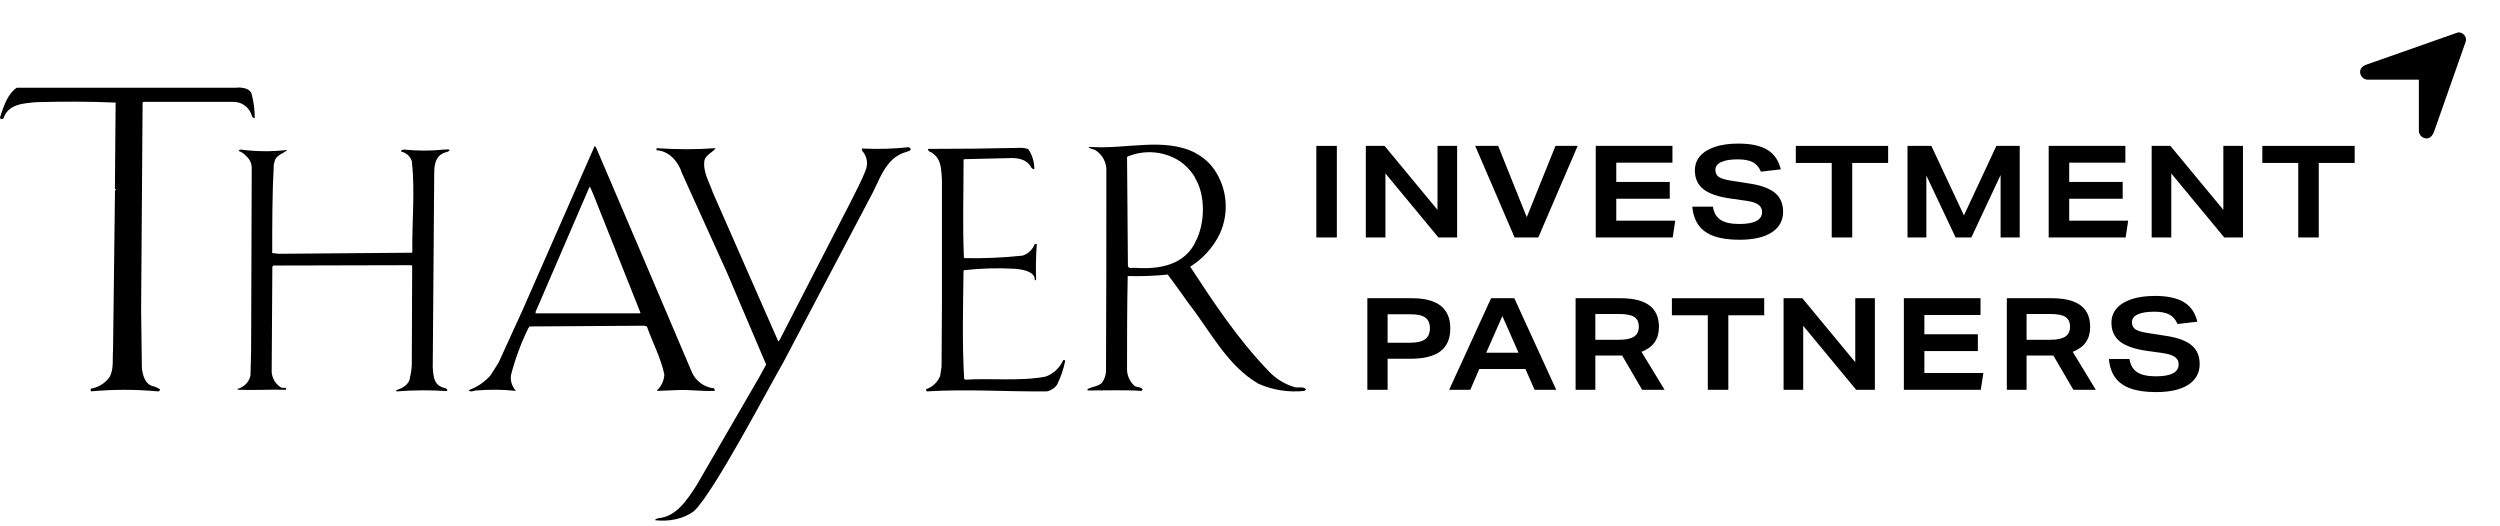
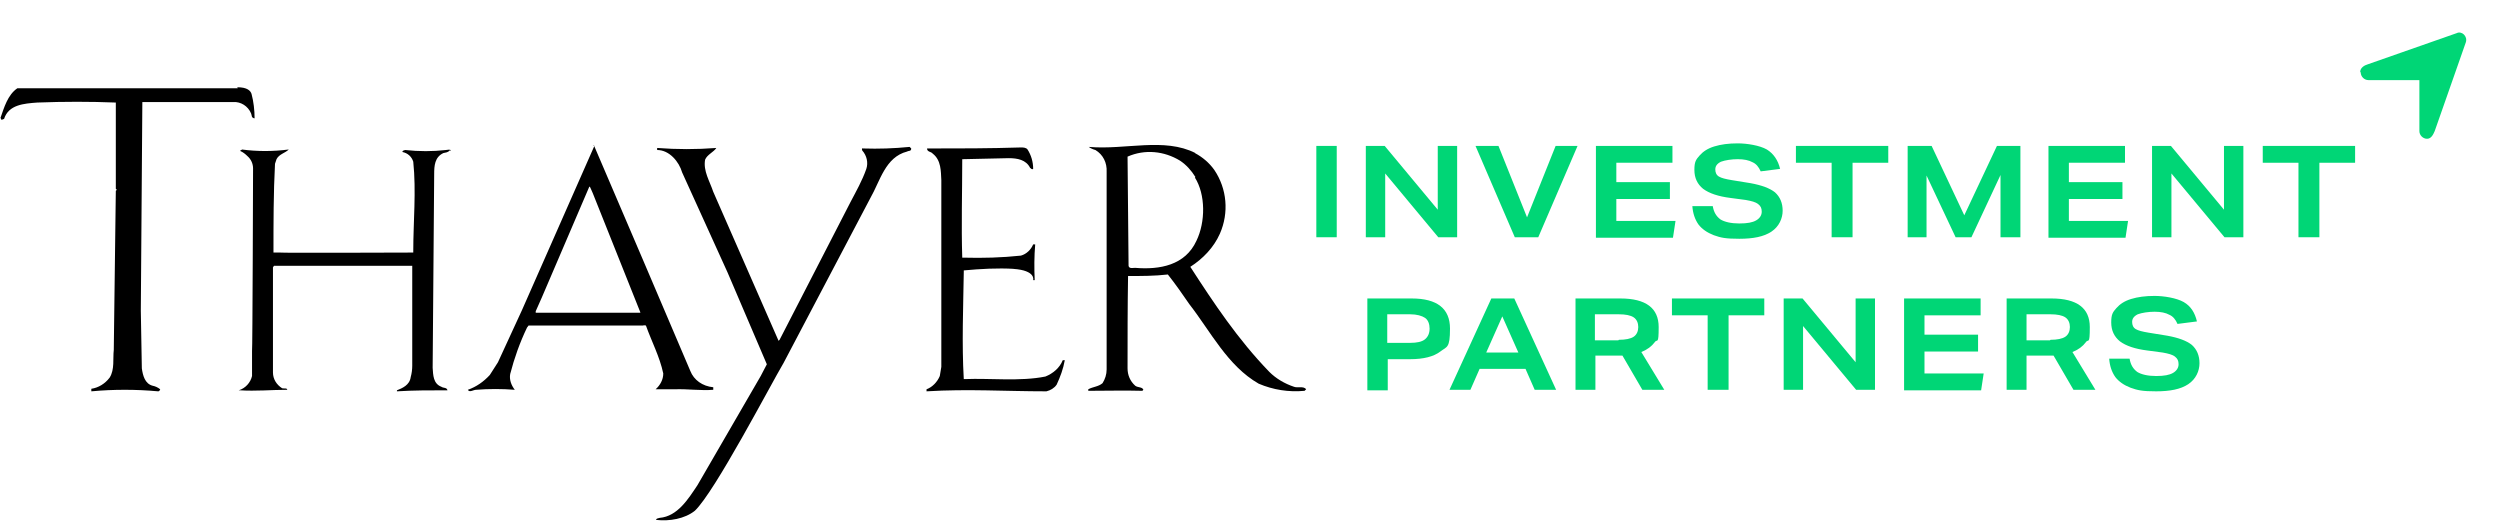
- <svg xmlns="http://www.w3.org/2000/svg" width="490" height="103" viewBox="0 0 490 103" fill="none">
-   <path d="M268 76.398V58.452H276.72C281.748 58.452 284.26 60.422 284.26 64.36C284.26 66.37 283.615 67.866 282.326 68.845C281.036 69.825 279.066 70.315 276.42 70.315H271.971V76.398H268ZM276.395 67.174C277.734 67.174 278.715 66.944 279.335 66.483C279.955 66.022 280.264 65.305 280.264 64.333C280.264 63.379 279.964 62.683 279.36 62.249C278.757 61.812 277.785 61.595 276.445 61.595H271.971V67.174H276.395Z" fill="black" />
-   <path d="M300.774 76.398L298.989 72.326H289.941L288.182 76.398H284.035L292.254 58.452H296.803L305.021 76.398H300.774ZM294.465 61.947L291.298 69.135H297.631L294.465 61.947Z" fill="black" />
-   <path d="M321.859 76.398L317.939 69.688H312.687V76.398H308.816V58.452H317.637C322.647 58.452 325.152 60.321 325.152 64.058C325.152 65.264 324.872 66.27 324.311 67.074C323.749 67.877 322.891 68.506 321.734 68.959L326.258 76.398H321.859ZM317.337 66.596C318.66 66.596 319.636 66.391 320.265 65.981C320.892 65.569 321.207 64.92 321.207 64.033C321.207 63.145 320.91 62.508 320.315 62.122C319.719 61.737 318.743 61.544 317.386 61.544H312.687V66.596H317.337Z" fill="black" />
-   <path d="M334.728 76.398V61.795H327.691V58.452H345.787V61.795H338.75V76.398L334.728 76.398Z" fill="black" />
-   <path d="M363.807 76.398L353.428 63.857V76.398H349.582V58.452H353.251L363.632 70.994V58.452H367.476V76.398L363.807 76.398Z" fill="black" />
-   <path d="M373.156 76.398V58.452H388.185V61.745H377.177V65.515H387.658V68.808H377.177V73.105H388.738L388.236 76.398L373.156 76.398Z" fill="black" />
-   <path d="M406.379 76.398L402.459 69.688H397.207V76.398H393.336V58.452H402.157C407.167 58.452 409.672 60.321 409.672 64.058C409.672 65.264 409.392 66.27 408.83 67.074C408.268 67.877 407.411 68.506 406.254 68.959L410.778 76.398H406.379ZM401.856 66.596C403.179 66.596 404.156 66.391 404.784 65.981C405.412 65.569 405.727 64.92 405.727 64.033C405.727 63.145 405.429 62.508 404.834 62.122C404.239 61.737 403.263 61.544 401.906 61.544H397.207V66.596H401.856Z" fill="black" />
-   <path d="M426.788 63.505C426.436 62.65 425.908 62.034 425.203 61.658C424.5 61.28 423.52 61.092 422.263 61.092C420.839 61.092 419.75 61.268 418.997 61.62C418.243 61.971 417.865 62.482 417.865 63.153C417.865 63.789 418.095 64.259 418.556 64.56C419.017 64.862 419.859 65.105 421.082 65.289L424.777 65.867C426.972 66.219 428.579 66.834 429.602 67.714C430.623 68.594 431.135 69.805 431.135 71.345C431.135 73.089 430.394 74.441 428.91 75.406C427.428 76.368 425.313 76.85 422.565 76.85C420.571 76.85 418.916 76.615 417.601 76.147C416.286 75.677 415.281 74.965 414.585 74.009C413.89 73.055 413.474 71.84 413.342 70.366H417.387C417.555 71.539 418.05 72.397 418.87 72.941C419.691 73.487 420.923 73.758 422.565 73.758C424.039 73.758 425.149 73.561 425.895 73.168C426.64 72.775 427.014 72.193 427.014 71.421C427.014 70.801 426.766 70.315 426.272 69.964C425.778 69.612 424.994 69.361 423.922 69.209L420.906 68.782C418.46 68.448 416.671 67.839 415.54 66.96C414.41 66.081 413.844 64.846 413.844 63.254C413.844 62.181 414.179 61.251 414.849 60.463C415.519 59.676 416.496 59.068 417.777 58.642C419.06 58.215 420.587 58 422.364 58C424.811 58 426.703 58.407 428.044 59.22C429.385 60.032 430.264 61.309 430.683 63.052L426.788 63.505Z" fill="black" />
-   <path d="M258 46.541V28.594H262.022V46.541H258Z" fill="black" />
-   <path d="M281.928 46.541L271.547 33.998V46.541H267.701V28.594H271.371L281.751 41.136V28.594H285.597V46.541H281.928Z" fill="black" />
-   <path d="M296.856 46.541L289.141 28.594H293.64L299.244 42.569L304.875 28.594H309.223L301.507 46.541H296.856Z" fill="black" />
-   <path d="M312.768 46.541V28.594H327.798V31.887H316.789V35.657H327.271V38.95H316.789V43.248H328.351L327.849 46.541L312.768 46.541Z" fill="black" />
-   <path d="M345.141 33.646C344.789 32.791 344.261 32.176 343.557 31.799C342.854 31.422 341.873 31.234 340.616 31.234C339.191 31.234 338.103 31.41 337.349 31.761C336.595 32.113 336.218 32.624 336.218 33.294C336.218 33.931 336.448 34.401 336.909 34.702C337.369 35.003 338.212 35.246 339.435 35.431L343.13 36.009C345.324 36.361 346.934 36.977 347.956 37.857C348.978 38.736 349.489 39.947 349.489 41.489C349.489 43.231 348.747 44.584 347.265 45.547C345.781 46.511 343.666 46.992 340.918 46.992C338.924 46.992 337.269 46.758 335.954 46.289C334.638 45.82 333.633 45.108 332.937 44.153C332.242 43.198 331.827 41.983 331.693 40.508H335.74C335.907 41.681 336.401 42.54 337.223 43.084C338.044 43.629 339.275 43.902 340.918 43.902C342.393 43.902 343.502 43.705 344.248 43.311C344.993 42.917 345.367 42.334 345.367 41.564C345.367 40.944 345.119 40.458 344.625 40.106C344.131 39.754 343.348 39.502 342.275 39.352L339.259 38.924C336.812 38.589 335.023 37.982 333.893 37.102C332.762 36.223 332.196 34.987 332.196 33.395C332.196 32.323 332.531 31.393 333.201 30.605C333.871 29.818 334.848 29.21 336.13 28.783C337.411 28.356 338.94 28.142 340.717 28.142C343.163 28.142 345.057 28.548 346.397 29.361C347.737 30.174 348.617 31.452 349.036 33.194L345.141 33.646Z" fill="black" />
-   <path d="M359.016 46.541V31.937H351.979V28.594H370.075V31.937H363.037V46.541H359.016Z" fill="black" />
-   <path d="M392.119 46.541V34.3L386.388 46.541H383.297L377.565 34.401V46.541H373.871V28.594H378.546L384.931 42.217L391.289 28.594H395.864V46.541H392.119Z" fill="black" />
-   <path d="M401.543 46.541V28.594H416.573V31.887H405.565V35.657H416.046V38.95H405.565V43.248H417.126L416.624 46.541L401.543 46.541Z" fill="black" />
-   <path d="M435.953 46.541L425.572 33.998V46.541H421.727V28.594H425.396L435.776 41.136V28.594H439.622V46.541H435.953Z" fill="black" />
-   <path d="M450.455 46.541V31.937H443.418V28.594H461.515V31.937H454.477V46.541H450.455Z" fill="black" />
-   <path d="M46.515 17.142C48.529 17.142 49.131 17.814 49.313 18.415C49.735 19.965 49.942 21.565 49.928 23.172C49.257 23.032 49.41 22.584 49.187 22.206C48.596 20.828 47.231 19.943 45.731 19.968H28.189L27.951 20.052L27.657 60.901L27.811 72.232C28.021 73.631 28.398 75.212 29.895 75.674C30.431 75.784 30.937 76.008 31.378 76.331C31.378 76.415 31.238 76.779 30.93 76.709C26.57 76.303 22.182 76.303 17.822 76.709L17.752 76.191C19.202 75.961 20.508 75.185 21.404 74.023C22.383 72.386 22.005 70.372 22.159 68.581L22.537 37.343L22.747 37.189L22.523 37.021L22.663 20.108C17.445 19.884 12.45 19.884 7.162 20.024C4.546 20.248 1.567 20.402 0.671 23.228L0.154 23.381L0 23.004C0.672 21.003 1.399 18.471 3.287 17.198H46.515" fill="black" />
-   <path d="M88.101 29.451C87.826 29.87 87.264 29.804 86.924 30C85.249 30.772 85.105 32.525 85.105 34.121L84.817 72.126C84.961 73.513 84.961 75.187 86.492 75.815C86.924 76.103 87.604 75.959 87.682 76.508L87.538 76.652C84.266 76.432 80.983 76.454 77.714 76.718L77.635 76.508C78.76 76.103 80.251 75.462 80.369 73.892C80.558 73.164 80.672 72.419 80.71 71.668L80.788 52.044L80.435 51.979L53.59 52.044L53.38 52.254L53.249 72.898C53.326 74.172 54.032 75.325 55.133 75.972C55.474 76.116 56.101 75.828 56.101 76.247L56.023 76.391C53.027 76.312 49.822 76.522 46.682 76.391L46.473 76.247C47.773 75.946 48.788 74.931 49.089 73.63L49.22 68.751L49.338 32.996C49.358 32.058 48.948 31.162 48.226 30.563C47.838 30.133 47.354 29.801 46.813 29.595C46.734 29.307 47.087 29.451 47.153 29.307C50.19 29.721 53.267 29.747 56.311 29.386C55.617 30.066 54.44 30.288 53.943 31.256L53.668 32.172C53.354 37.889 53.354 43.737 53.354 49.598L54.662 49.742L80.736 49.532L80.814 49.323C80.736 43.462 81.364 37.549 80.736 31.675C80.463 30.686 79.66 29.934 78.656 29.726C78.512 29.385 78.93 29.385 79.126 29.307C81.797 29.588 84.489 29.588 87.159 29.307C87.434 29.386 87.983 29.111 88.127 29.451" fill="black" />
-   <path d="M125.543 61.329L125.412 61.408H104.978V61.12L106.155 58.399L115.496 36.734L115.64 36.603L116.268 38.042L125.543 61.329ZM116.543 28.623L116.15 29.539L102.387 60.858L97.717 71.088L96.121 73.6C94.965 74.895 93.504 75.88 91.869 76.465C92.209 77.028 92.981 76.465 93.478 76.531C96.004 76.314 98.545 76.34 101.066 76.609V76.531C100.322 75.697 99.99 74.573 100.163 73.469C100.977 70.344 102.099 67.307 103.513 64.403L103.787 63.985L126.315 63.841L126.786 63.985C127.911 67.124 129.507 70.12 130.214 73.391C130.156 74.589 129.629 75.716 128.749 76.531L128.893 76.609L132.516 76.465C135.133 76.321 137.605 76.74 140.117 76.609L139.973 76.112C138.037 75.925 136.356 74.696 135.591 72.907C129.381 58.272 123.123 43.598 116.817 28.884L116.543 28.623Z" fill="black" />
-   <path d="M198.817 52.678C195.513 52.491 192.2 52.588 188.913 52.965L188.848 53.24C188.769 60.135 188.56 67.317 188.979 74.29L189.266 74.421C194.002 74.081 200.073 74.774 204.965 73.806C206.494 73.243 207.728 72.081 208.38 70.588H208.655L208.799 70.666C208.464 72.306 207.923 73.897 207.189 75.402C206.711 76.081 205.989 76.549 205.175 76.71C197.024 76.789 189.907 76.226 181.626 76.71L181.482 76.292C182.754 75.877 183.775 74.918 184.269 73.675L184.544 71.87L184.622 59.376V35.318C184.478 33.643 184.622 31.393 182.948 30.163C182.66 29.744 181.888 29.875 181.888 29.182H182.176C188.312 29.182 194.094 29.116 200.308 28.972C200.727 29.051 201.289 29.051 201.616 29.326C202.334 30.447 202.72 31.749 202.728 33.08C202.454 33.303 202.31 32.95 202.166 32.884C201.342 31.275 199.667 30.935 197.993 30.987L189.057 31.196L188.861 31.275C188.861 37.751 188.652 44.174 188.927 50.519L189.201 50.598C192.95 50.664 196.698 50.498 200.426 50.101C201.514 49.752 202.384 48.929 202.794 47.864L203.213 47.798C203.038 50.162 202.995 52.533 203.082 54.902H202.794C202.794 54.902 203.356 53.018 198.869 52.678" fill="black" />
-   <path d="M234.167 34.778C236.26 38.049 236.26 43.491 234.428 47.18C232.27 51.995 227.181 52.845 222.379 52.492C221.895 52.492 221.189 52.701 221.071 52.139L220.901 30.736C224.262 29.282 228.127 29.596 231.21 31.573C232.433 32.411 233.46 33.505 234.219 34.778M234.284 29.964C228.149 26.824 220.548 29.336 213.509 28.787L213.366 28.93C213.791 29.118 214.228 29.28 214.674 29.415C216.127 30.323 216.961 31.957 216.846 33.666C216.846 47.468 216.846 58.523 216.78 72.351C216.822 73.327 216.526 74.288 215.943 75.072C215.119 75.779 214.059 75.779 213.156 76.263V76.537C216.78 76.537 220.273 76.394 223.753 76.616L223.962 76.394C223.753 75.779 222.85 75.988 222.366 75.635C221.394 74.771 220.857 73.52 220.901 72.22C220.901 66.359 220.901 60.224 221.032 54.101C223.652 54.179 226.274 54.083 228.881 53.813C230.346 55.762 231.746 57.738 233.068 59.596C237.254 64.959 240.525 71.658 246.66 75.216C249.486 76.465 252.59 76.948 255.661 76.616L256.001 76.328C255.517 75.635 254.34 76.119 253.633 75.844C251.807 75.289 250.151 74.281 248.819 72.913C242.618 66.503 237.948 59.399 233.277 52.27C235.812 50.693 237.841 48.423 239.125 45.728C240.946 41.657 240.525 36.933 238.013 33.248C237.044 31.857 235.745 30.728 234.232 29.964L234.284 29.964Z" fill="black" />
-   <path d="M178.174 28.843C175.185 29.171 172.176 29.263 169.173 29.118C168.898 28.974 168.898 29.249 168.964 29.537C169.876 30.506 170.174 31.903 169.735 33.16C168.898 35.45 167.708 37.543 166.661 39.702L152.781 66.678L152.545 66.913L139.698 37.687C139.005 35.594 137.683 33.631 138.089 31.342C138.442 30.296 139.764 29.811 140.261 29.04C136.406 29.315 132.537 29.315 128.683 29.04V29.458C131.129 29.537 133 31.761 133.628 33.854L142.511 53.477L150.164 71.453L148.934 73.703L136.516 95.136C134.763 97.844 132.591 101.259 129.124 101.547C128.85 101.677 128.418 101.677 128.418 101.965C130.989 102.276 134.018 101.745 136.053 100.144C139.978 96.442 150.897 75.521 153.474 71.126L170.481 38.851C172.365 35.568 173.411 30.897 177.663 29.772C177.951 29.576 178.5 29.707 178.5 29.157L178.16 28.883" fill="black" />
-   <path fill-rule="evenodd" clip-rule="evenodd" d="M462.581 14.091C462.581 13.248 463.336 12.78 464.108 12.565L481.471 6.459C482.441 6 483.674 7.079 483.252 8.24L477.146 25.604C476.895 26.339 476.463 27.13 475.62 27.13C474.777 27.13 474.094 26.447 474.094 25.604L474.094 15.617L464.108 15.617C463.265 15.617 462.581 14.934 462.581 14.091Z" fill="black" />
+ <svg xmlns="http://www.w3.org/2000/svg" id="Layer_1" version="1.1" viewBox="0 0 490 103">
+   <defs>
+     <style>
+       .st0 {
+         fill-rule: evenodd;
+       }
+ 
+       .st0, .st1 {
+         fill: #00d676;
+       }
+     </style>
+   </defs>
+   <path class="st1" d="M268,76.4v-17.9h8.7c5,0,7.5,2,7.5,5.9s-.6,3.5-1.9,4.5c-1.3,1-3.3,1.5-5.9,1.5h-4.4v6.1h-4ZM276.4,67.2c1.3,0,2.3-.2,2.9-.7.6-.5.9-1.2.9-2.1s-.3-1.7-.9-2.1c-.6-.4-1.6-.7-2.9-.7h-4.5v5.6h4.4Z" />
+   <path class="st1" d="M300.8,76.4l-1.8-4.1h-9l-1.8,4.1h-4.1l8.2-17.9h4.5l8.2,17.9h-4.2ZM294.5,61.9l-3.2,7.2h6.3l-3.2-7.2Z" />
+   <path class="st1" d="M321.9,76.4l-3.9-6.7h-5.3v6.7h-3.9v-17.9h8.8c5,0,7.5,1.9,7.5,5.6s-.3,2.2-.8,3c-.6.8-1.4,1.4-2.6,1.9l4.5,7.4h-4.4ZM317.3,66.6c1.3,0,2.3-.2,2.9-.6.6-.4.9-1.1.9-1.9s-.3-1.5-.9-1.9c-.6-.4-1.6-.6-2.9-.6h-4.7v5.1h4.6Z" />
+   <path class="st1" d="M334.7,76.4v-14.6h-7v-3.3h18.1v3.3h-7v14.6h-4Z" />
+   <path class="st1" d="M363.8,76.4l-10.4-12.5v12.5h-3.8v-17.9h3.7l10.4,12.5v-12.5h3.8v17.9h-3.7Z" />
+   <path class="st1" d="M373.2,76.4v-17.9h15v3.3h-11v3.8h10.5v3.3h-10.5v4.3h11.6l-.5,3.3h-15.1Z" />
+   <path class="st1" d="M406.4,76.4l-3.9-6.7h-5.3v6.7h-3.9v-17.9h8.8c5,0,7.5,1.9,7.5,5.6s-.3,2.2-.8,3c-.6.8-1.4,1.4-2.6,1.9l4.5,7.4h-4.4ZM401.9,66.6c1.3,0,2.3-.2,2.9-.6.6-.4.9-1.1.9-1.9s-.3-1.5-.9-1.9c-.6-.4-1.6-.6-2.9-.6h-4.7v5.1h4.6Z" />
+   <path class="st1" d="M426.8,63.5c-.4-.9-.9-1.5-1.6-1.8-.7-.4-1.7-.6-2.9-.6s-2.5.2-3.3.5c-.8.4-1.1.9-1.1,1.5s.2,1.1.7,1.4c.5.3,1.3.5,2.5.7l3.7.6c2.2.4,3.8,1,4.8,1.8,1,.9,1.5,2.1,1.5,3.6s-.7,3.1-2.2,4.1c-1.5,1-3.6,1.4-6.3,1.4s-3.6-.2-5-.7c-1.3-.5-2.3-1.2-3-2.1-.7-1-1.1-2.2-1.2-3.6h4c.2,1.2.7,2,1.5,2.6.8.5,2.1.8,3.7.8s2.6-.2,3.3-.6c.7-.4,1.1-1,1.1-1.7s-.2-1.1-.7-1.5c-.5-.4-1.3-.6-2.4-.8l-3-.4c-2.4-.3-4.2-.9-5.4-1.8-1.1-.9-1.7-2.1-1.7-3.7s.3-2,1-2.8c.7-.8,1.6-1.4,2.9-1.8,1.3-.4,2.8-.6,4.6-.6s4.3.4,5.7,1.2,2.2,2.1,2.6,3.8l-3.9.5Z" />
+   <path class="st1" d="M258,46.5v-17.9h4v17.9h-4Z" />
+   <path class="st1" d="M281.9,46.5l-10.4-12.5v12.5h-3.8v-17.9h3.7l10.4,12.5v-12.5h3.8v17.9h-3.7Z" />
+   <path class="st1" d="M296.9,46.5l-7.7-17.9h4.5l5.6,14,5.6-14h4.3l-7.7,17.9h-4.7Z" />
+   <path class="st1" d="M312.8,46.5v-17.9h15v3.3h-11v3.8h10.5v3.3h-10.5v4.3h11.6l-.5,3.3h-15.1Z" />
+   <path class="st1" d="M345.1,33.6c-.4-.9-.9-1.5-1.6-1.8-.7-.4-1.7-.6-2.9-.6s-2.5.2-3.3.5c-.8.4-1.1.9-1.1,1.5s.2,1.1.7,1.4c.5.3,1.3.5,2.5.7l3.7.6c2.2.4,3.8,1,4.8,1.8,1,.9,1.5,2.1,1.5,3.6s-.7,3.1-2.2,4.1c-1.5,1-3.6,1.4-6.3,1.4s-3.6-.2-5-.7c-1.3-.5-2.3-1.2-3-2.1-.7-1-1.1-2.2-1.2-3.6h4c.2,1.2.7,2,1.5,2.6.8.5,2.1.8,3.7.8s2.6-.2,3.3-.6c.7-.4,1.1-1,1.1-1.7s-.2-1.1-.7-1.5-1.3-.6-2.4-.8l-3-.4c-2.4-.3-4.2-.9-5.4-1.8-1.1-.9-1.7-2.1-1.7-3.7s.3-2,1-2.8c.7-.8,1.6-1.4,2.9-1.8,1.3-.4,2.8-.6,4.6-.6s4.3.4,5.7,1.2c1.3.8,2.2,2.1,2.6,3.8l-3.9.5Z" />
+   <path class="st1" d="M359,46.5v-14.6h-7v-3.3h18.1v3.3h-7v14.6h-4Z" />
+   <path class="st1" d="M392.1,46.5v-12.2l-5.7,12.2h-3.1l-5.7-12.1v12.1h-3.7v-17.9h4.7l6.4,13.6,6.4-13.6h4.6v17.9h-3.7Z" />
+   <path class="st1" d="M401.5,46.5v-17.9h15v3.3h-11v3.8h10.5v3.3h-10.5v4.3h11.6l-.5,3.3h-15.1Z" />
+   <path class="st1" d="M436,46.5l-10.4-12.5v12.5h-3.8v-17.9h3.7l10.4,12.5v-12.5h3.8v17.9h-3.7Z" />
+   <path class="st1" d="M450.5,46.5v-14.6h-7v-3.3h18.1v3.3h-7v14.6h-4Z" />
+   <path d="M46.5,17.1c2,0,2.6.7,2.8,1.3.4,1.5.6,3.2.6,4.8-.7-.1-.5-.6-.7-1-.6-1.4-2-2.3-3.5-2.2h-17.8c0,0-.3,40.9-.3,40.9l.2,11.3c.2,1.4.6,3,2.1,3.4.5.1,1,.3,1.5.7,0,0-.1.4-.4.4-4.4-.4-8.7-.4-13.1,0v-.5c1.4-.2,2.7-1,3.6-2.2,1-1.6.6-3.7.8-5.4l.4-31.2.2-.2-.2-.2v-16.9c-5.1-.2-10.1-.2-15.4,0-2.6.2-5.6.4-6.5,3.2l-.5.2-.2-.4c.7-2,1.4-4.5,3.3-5.8h43.2" />
+   <path d="M88.1,29.5c-.3.4-.8.4-1.2.5-1.7.8-1.8,2.5-1.8,4.1l-.3,38c.1,1.4.1,3.1,1.7,3.7.4.3,1.1.1,1.2.7h-.1c-3.3,0-6.6,0-9.8.2v-.2c1-.4,2.5-1,2.7-2.6.2-.7.3-1.5.3-2.2v-19.6c0,0-.3,0-.3,0h-26.8c0,0-.2.3-.2.3v20.6c0,1.3.7,2.4,1.8,3.1.3.1,1-.1,1,.3h0c-3,0-6.2.3-9.3.1h-.2c1.3-.4,2.3-1.5,2.6-2.8v-4.9c.1,0,.2-35.8.2-35.8,0-.9-.4-1.8-1.1-2.4-.4-.4-.9-.8-1.4-1,0-.3.3-.1.3-.3,3,.4,6.1.4,9.2,0-.7.7-1.9.9-2.4,1.9l-.3.9c-.3,5.7-.3,11.6-.3,17.4h1.3c0,.1,26.1,0,26.1,0v-.2c0-5.9.6-11.8,0-17.6-.3-1-1.1-1.7-2.1-1.9-.1-.3.3-.3.5-.4,2.7.3,5.4.3,8,0,.3,0,.8-.2,1,.1" />
+   <path d="M125.5,61.3h-.1c0,0-20.4,0-20.4,0v-.3l1.2-2.7,9.3-21.7h.1c0-.1.6,1.3.6,1.3l9.3,23.3ZM116.5,28.6l-.4.9-13.8,31.3-4.7,10.2-1.6,2.5c-1.2,1.3-2.6,2.3-4.3,2.9.3.6,1.1,0,1.6,0,2.5-.2,5.1-.2,7.6,0h0c-.7-.9-1.1-2-.9-3.1.8-3.1,1.9-6.2,3.3-9.1l.3-.4h22.5c0-.1.5,0,.5,0,1.1,3.1,2.7,6.1,3.4,9.4,0,1.2-.6,2.3-1.5,3.1h.1c0,0,3.6,0,3.6,0,2.6-.1,5.1.3,7.6.1v-.5c-2.1-.2-3.8-1.4-4.5-3.2-6.2-14.6-12.5-29.3-18.8-44l-.3-.3Z" />
+   <path d="M198.8,52.7c-3.3-.2-6.6,0-9.9.3v.3c-.1,6.9-.4,14.1,0,21h.3c4.7-.2,10.8.5,15.7-.5,1.5-.6,2.8-1.7,3.4-3.2h.4c-.3,1.7-.9,3.3-1.6,4.8-.5.7-1.2,1.1-2,1.3-8.2,0-15.3-.5-23.5,0v-.4c1.1-.4,2.1-1.4,2.6-2.6l.3-1.8v-12.5c0,0,0-24.1,0-24.1-.1-1.7,0-3.9-1.7-5.2-.3-.4-1.1-.3-1.1-1h.3c6.1,0,11.9,0,18.1-.2.4,0,1,0,1.3.4.7,1.1,1.1,2.4,1.1,3.8-.3.2-.4-.1-.6-.2-.8-1.6-2.5-1.9-4.2-1.9l-8.9.2h-.2c0,6.6-.2,13,0,19.3h.3c3.7.1,7.5,0,11.2-.4,1.1-.3,2-1.2,2.4-2.2h.4c-.2,2.3-.2,4.7-.1,7h-.3s.6-1.9-3.9-2.2" />
+   <path d="M234.2,34.8c2.1,3.3,2.1,8.7.3,12.4-2.2,4.8-7.2,5.7-12,5.3-.5,0-1.2.2-1.3-.4l-.2-21.4c3.4-1.5,7.2-1.1,10.3.8,1.2.8,2.2,1.9,3,3.2M234.3,30c-6.1-3.1-13.7-.6-20.8-1.2h-.1c.4.3.9.5,1.3.6,1.5.9,2.3,2.5,2.2,4.3,0,13.8,0,24.9,0,38.7,0,1-.3,1.9-.8,2.7-.8.7-1.9.7-2.8,1.2v.3c3.6,0,7.1-.1,10.6,0l.2-.2c-.2-.6-1.1-.4-1.6-.8-1-.9-1.5-2.1-1.5-3.4,0-5.9,0-12,.1-18.1,2.6,0,5.2,0,7.8-.3,1.5,1.9,2.9,3.9,4.2,5.8,4.2,5.4,7.5,12.1,13.6,15.6,2.8,1.2,5.9,1.7,9,1.4l.3-.3c-.5-.7-1.7-.2-2.4-.5-1.8-.6-3.5-1.6-4.8-2.9-6.2-6.4-10.9-13.5-15.5-20.6,2.5-1.6,4.6-3.8,5.8-6.5,1.8-4.1,1.4-8.8-1.1-12.5-1-1.4-2.3-2.5-3.8-3.3h0Z" />
+   <path d="M178.2,28.8c-3,.3-6,.4-9,.3-.3-.1-.3.1-.2.4.9,1,1.2,2.4.8,3.6-.8,2.3-2,4.4-3.1,6.5l-13.9,27-.2.2-12.8-29.2c-.7-2.1-2-4.1-1.6-6.3.4-1,1.7-1.5,2.2-2.3-3.9.3-7.7.3-11.6,0v.4c2.4,0,4.3,2.3,4.9,4.4l8.9,19.6,7.7,18-1.2,2.3-12.4,21.4c-1.8,2.7-3.9,6.1-7.4,6.4-.3.1-.7.1-.7.4,2.6.3,5.6-.2,7.6-1.8,3.9-3.7,14.8-24.6,17.4-29l17-32.3c1.9-3.3,2.9-8,7.2-9.1.3-.2.8,0,.8-.6l-.3-.3" />
+   <path class="st0" d="M462.6,14.1c0-.8.8-1.3,1.5-1.5l17.4-6.1c1-.5,2.2.6,1.8,1.8l-6.1,17.4c-.3.7-.7,1.5-1.5,1.5s-1.5-.7-1.5-1.5v-10h-10c-.8,0-1.5-.7-1.5-1.5Z" />
</svg>
